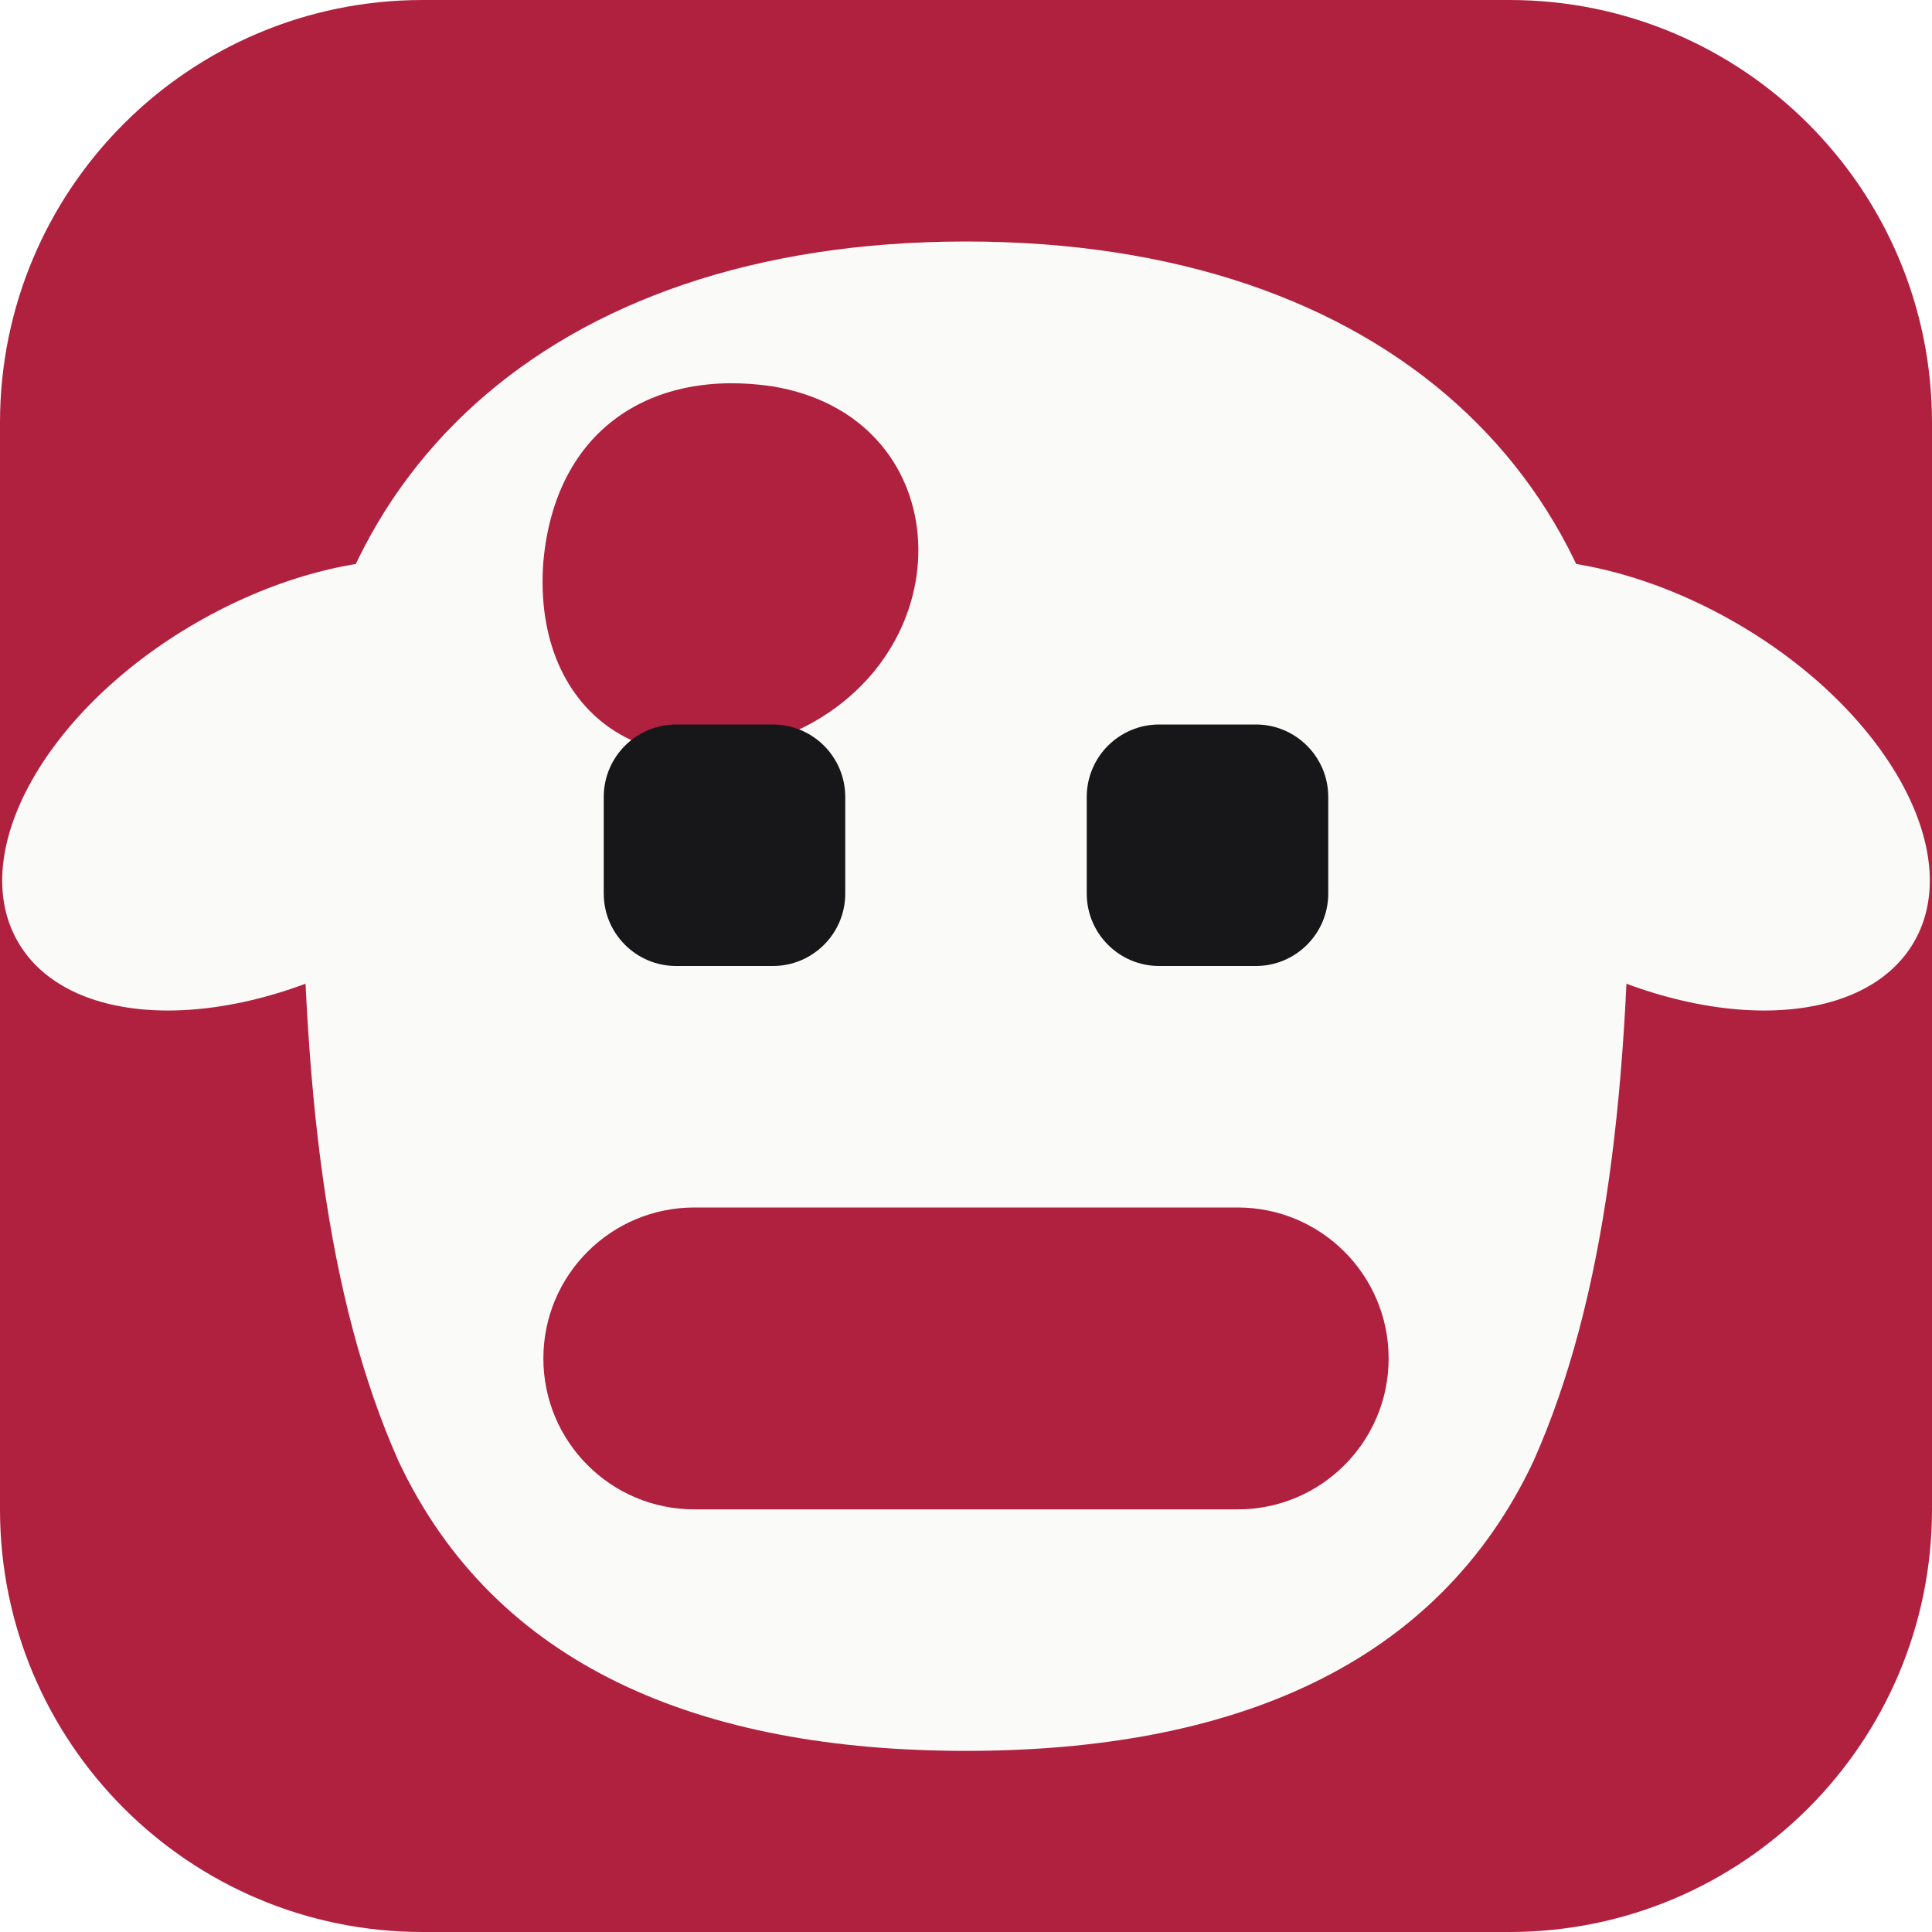
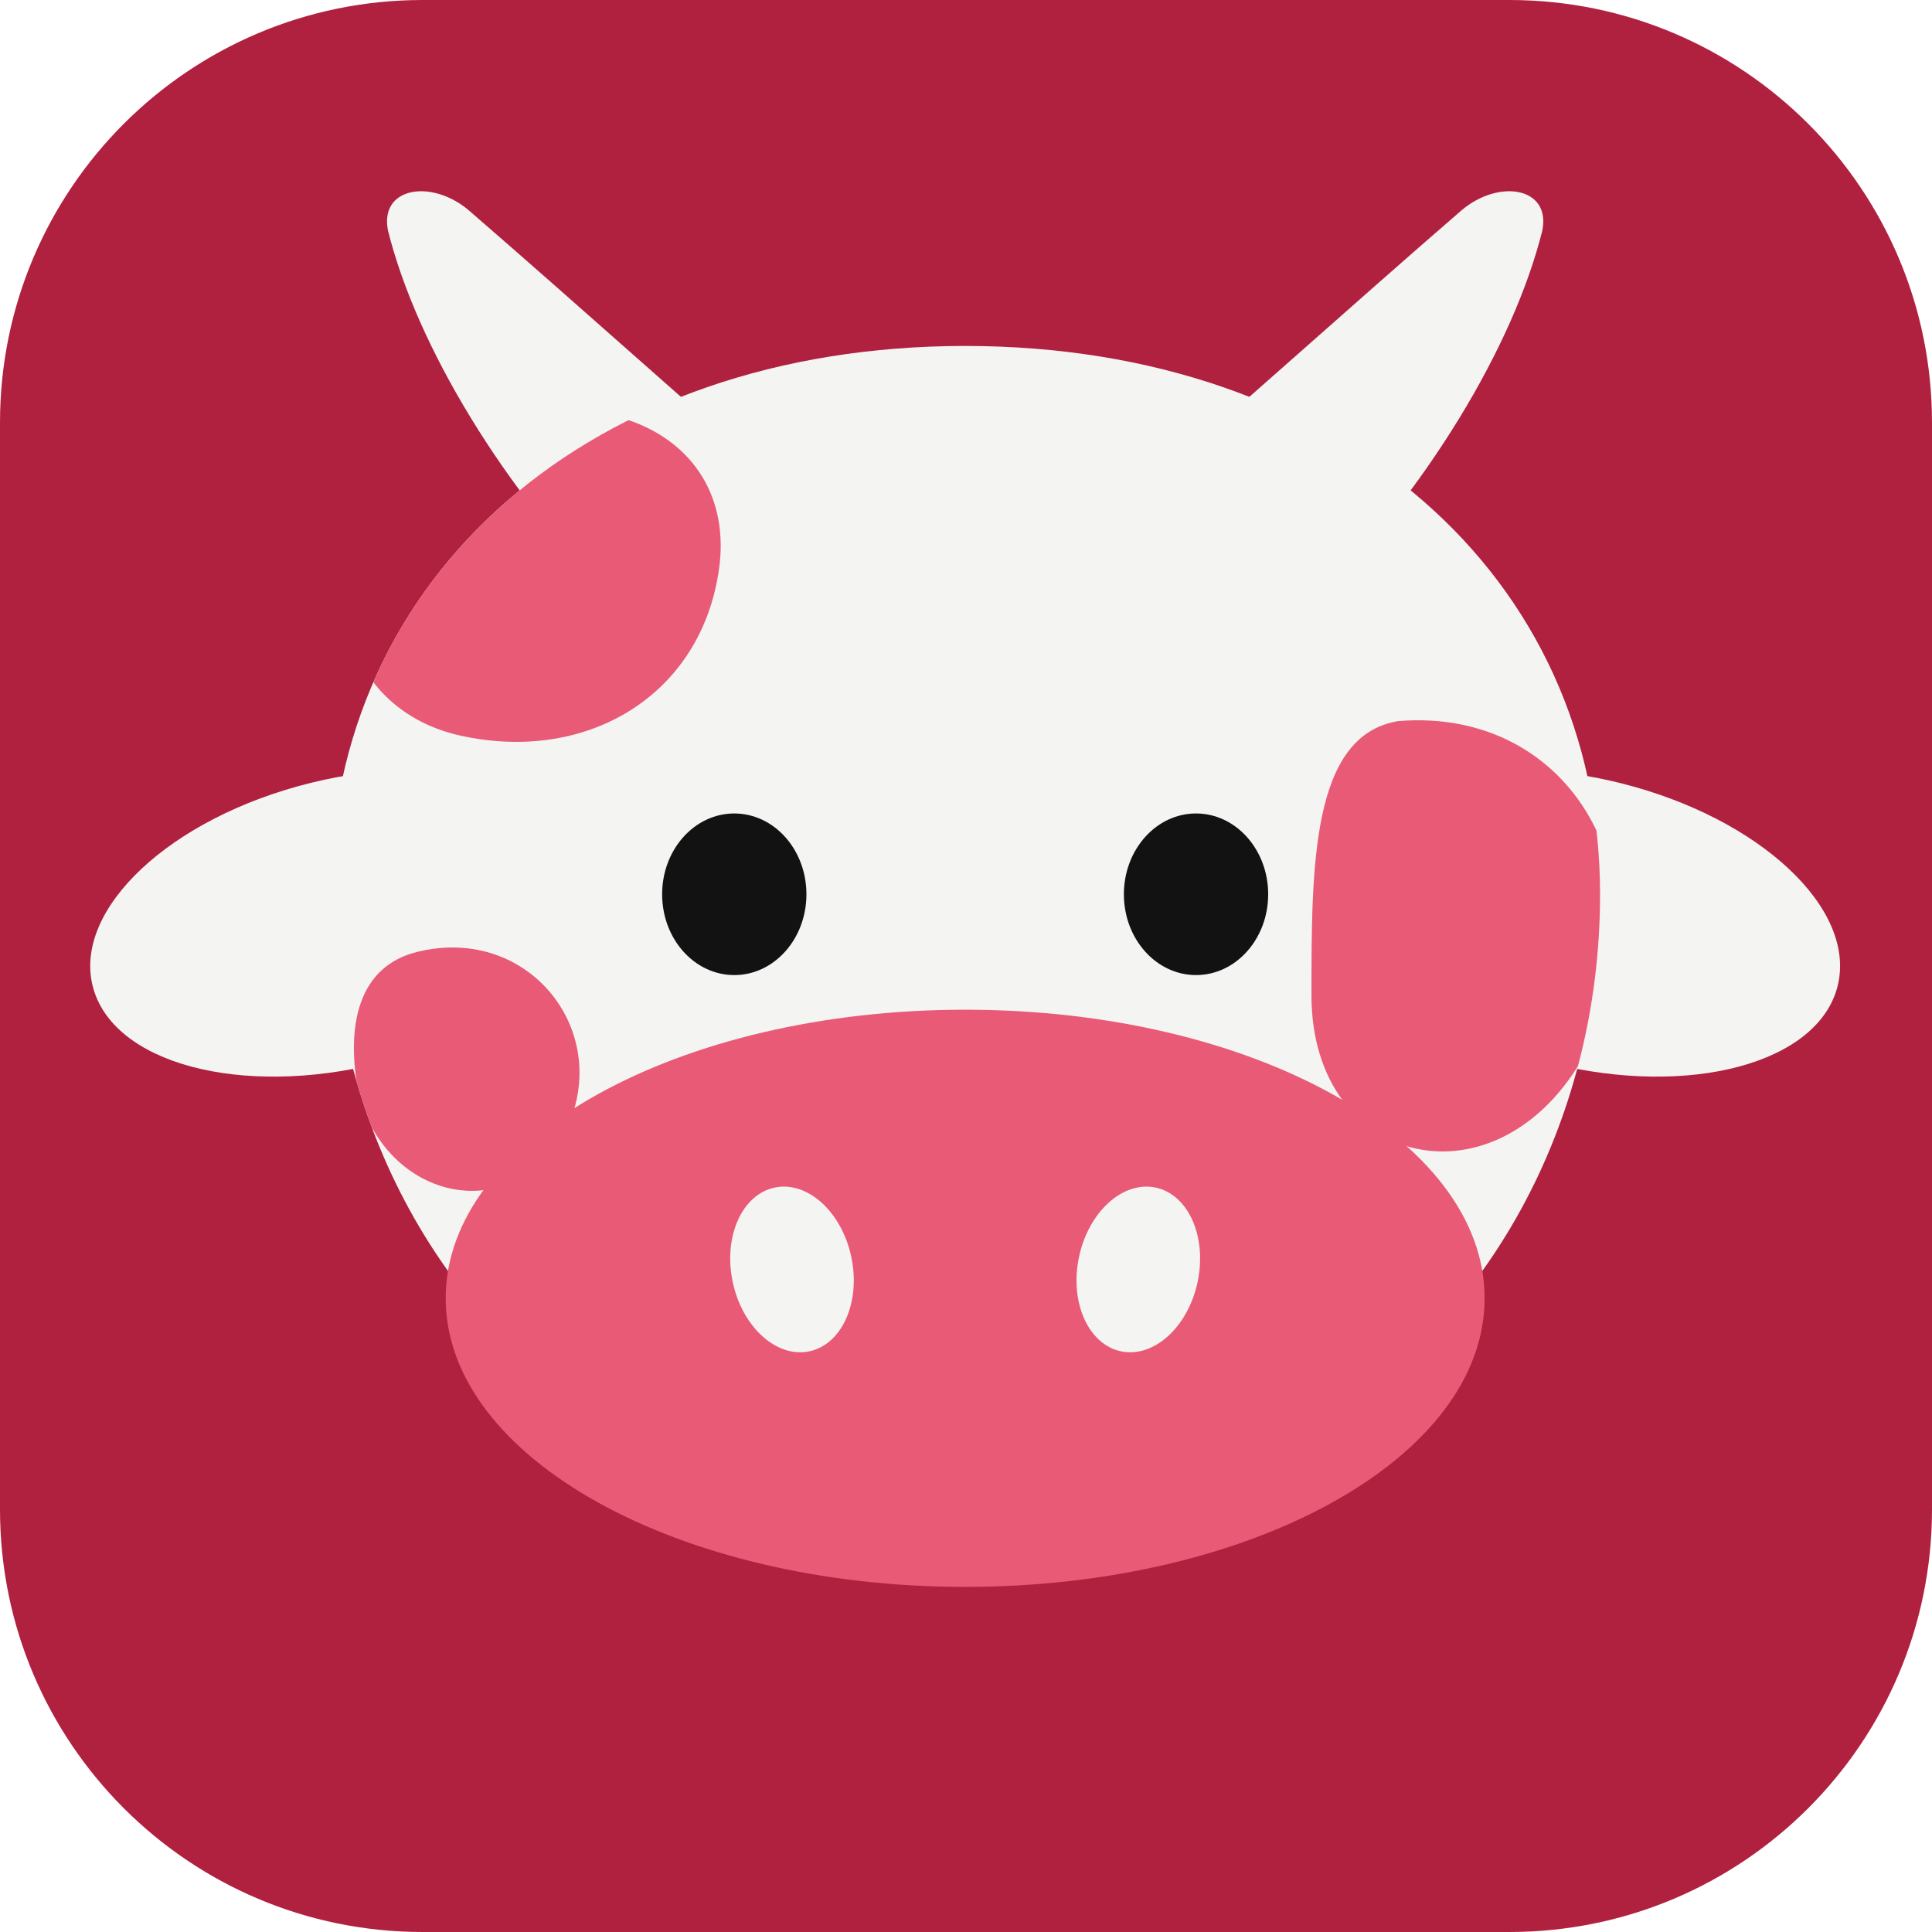
<svg xmlns="http://www.w3.org/2000/svg" viewBox="0 0 32 32" width="32" height="32" role="img" aria-label="VaqCash">
+   <defs>
+     <clipPath id="vcFav">
+       <path d="M64 20 C90 20 108 36 108 58 C108 74 100 88 88 95 C81 99 73 101 64 101 C55 101 47 99 40 95 C28 88 20 74 20 58 C20 36 38 20 64 20 Z" />
+     </clipPath>
+   </defs>
  <path d="M7 0 H25 A7 7 0 0 1 32 7 V25 A7 7 0 0 1 25 32 H7 A7 7 0 0 1 0 25 V7 A7 7 0 0 1 7 0 Z" fill="#B0203F" />
-   <ellipse cx="4.8" cy="13" rx="5.2" ry="3.1" fill="#FAFAF8" transform="rotate(-30 4.8 13)" />
-   <ellipse cx="27.2" cy="13" rx="5.2" ry="3.1" fill="#FAFAF8" transform="rotate(30 27.2 13)" />
-   <path d="M16 4 C23 4 27 8 27 13.5 C27 18 26.6 21.5 25.4 24.2 C23.8 27.6 20.4 29 16 29 C11.6 29 8.2 27.6 6.6 24.2 C5.4 21.5 5 18 5 13.5 C5 8 9 4 16 4 Z" fill="#FAFAF8" />
-   <path d="M12.8 6.4 C15.8 6.9 16 10.6 13.4 12 C10.9 13.3 8.8 11.9 9 9.3 C9.2 7.1 10.8 6.1 12.8 6.4 Z" fill="#B0203F" />
-   <path d="M11.2 12 H12.8 A1.2 1.2 0 0 1 14 13.2 V14.8 A1.2 1.2 0 0 1 12.8 16 H11.2 A1.2 1.2 0 0 1 10 14.8 V13.2 A1.2 1.2 0 0 1 11.2 12 Z" fill="#17171A" />
-   <path d="M19.2 12 H20.8 A1.2 1.2 0 0 1 22 13.2 V14.8 A1.2 1.2 0 0 1 20.8 16 H19.2 A1.2 1.2 0 0 1 18 14.8 V13.2 A1.2 1.2 0 0 1 19.2 12 Z" fill="#17171A" />
-   <path d="M11.5 20 H20.5 A2.5 2.5 0 0 1 20.5 25 H11.5 A2.5 2.5 0 0 1 11.5 20 Z" fill="#B0203F" />
+   <g transform="translate(0.69 0.95) scale(0.239)">
+     <path d="M40 38 C32 30 26 20 24 12 C23.4 9 27 8.4 29.6 10.6 C37 17 47 26 54 32 Z" fill="#F4F4F2" />
+     <path d="M88 38 C96 30 102 20 104 12 C104.6 9 101 8.4 98.4 10.6 C91 17 81 26 74 32 Z" fill="#F4F4F2" />
+     <ellipse cx="21" cy="60" rx="18" ry="10" fill="#F4F4F2" transform="rotate(-14 21 60)" />
+     <ellipse cx="107" cy="60" rx="18" ry="10" fill="#F4F4F2" transform="rotate(14 107 60)" />
+     <path d="M64 20 C90 20 108 36 108 58 C108 74 100 88 88 95 C81 99 73 101 64 101 C55 101 47 99 40 95 C28 88 20 74 20 58 C20 36 38 20 64 20 Z" fill="#F4F4F2" />
+     <g clip-path="url(#vcFav)">
+       <path d="M26 28 C36 21 48 25 47 35 C46 44 38 49 29 47 C20 45 18 34 26 28 Z" fill="#E85A76" />
+       <path d="M94 46 C106 45 113 57 107 69 C101 80 88 77 88 65 C88 56 88 47 94 46 Z" fill="#E85A76" />
+       <path d="M26 62 C34 60 40 68 36 75 C32 81 24 79 22 72 C21 67 22 63 26 62 Z" fill="#E85A76" />
+     </g>
+     <ellipse cx="48" cy="58" rx="5" ry="5.6" fill="#121213" />
+     <ellipse cx="80" cy="58" rx="5" ry="5.6" fill="#121213" />
+     <ellipse cx="64" cy="86" rx="36" ry="20" fill="#E85A76" />
+     <ellipse cx="52" cy="84" rx="4.2" ry="5.8" fill="#F4F4F2" transform="rotate(-12 52 84)" />
+     <ellipse cx="76" cy="84" rx="4.2" ry="5.8" fill="#F4F4F2" transform="rotate(12 76 84)" />
+   </g>
</svg>
